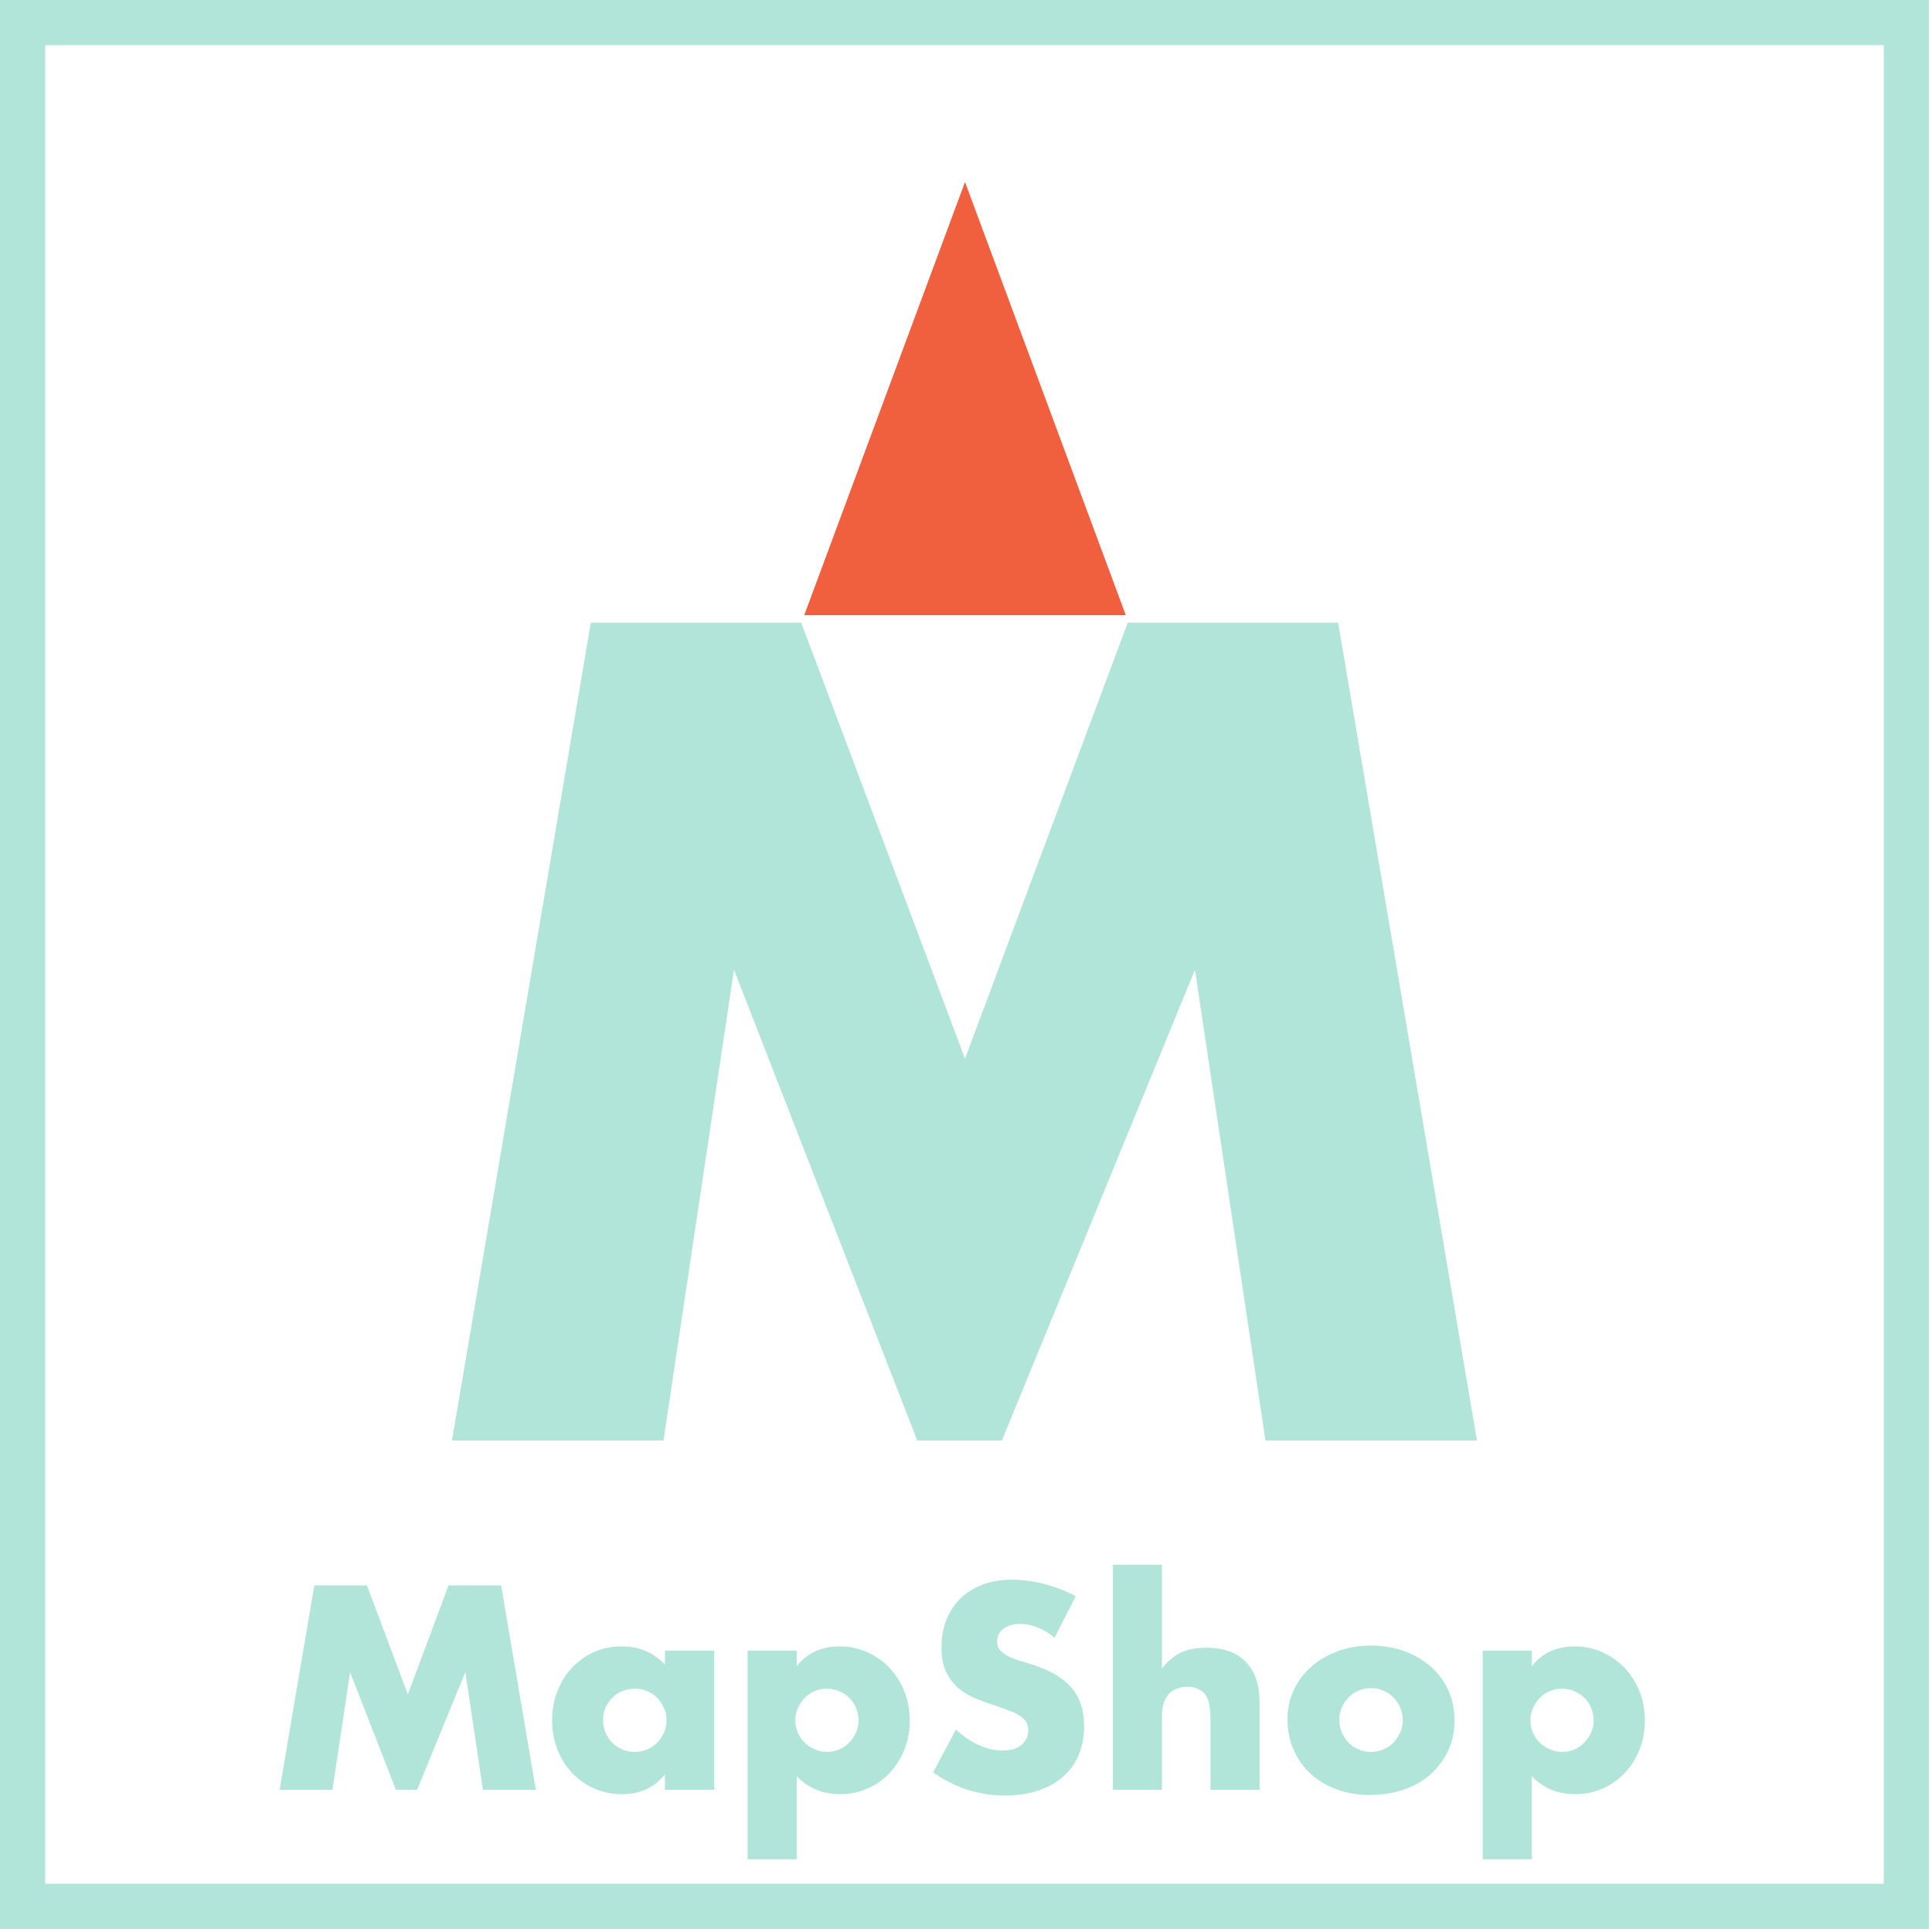
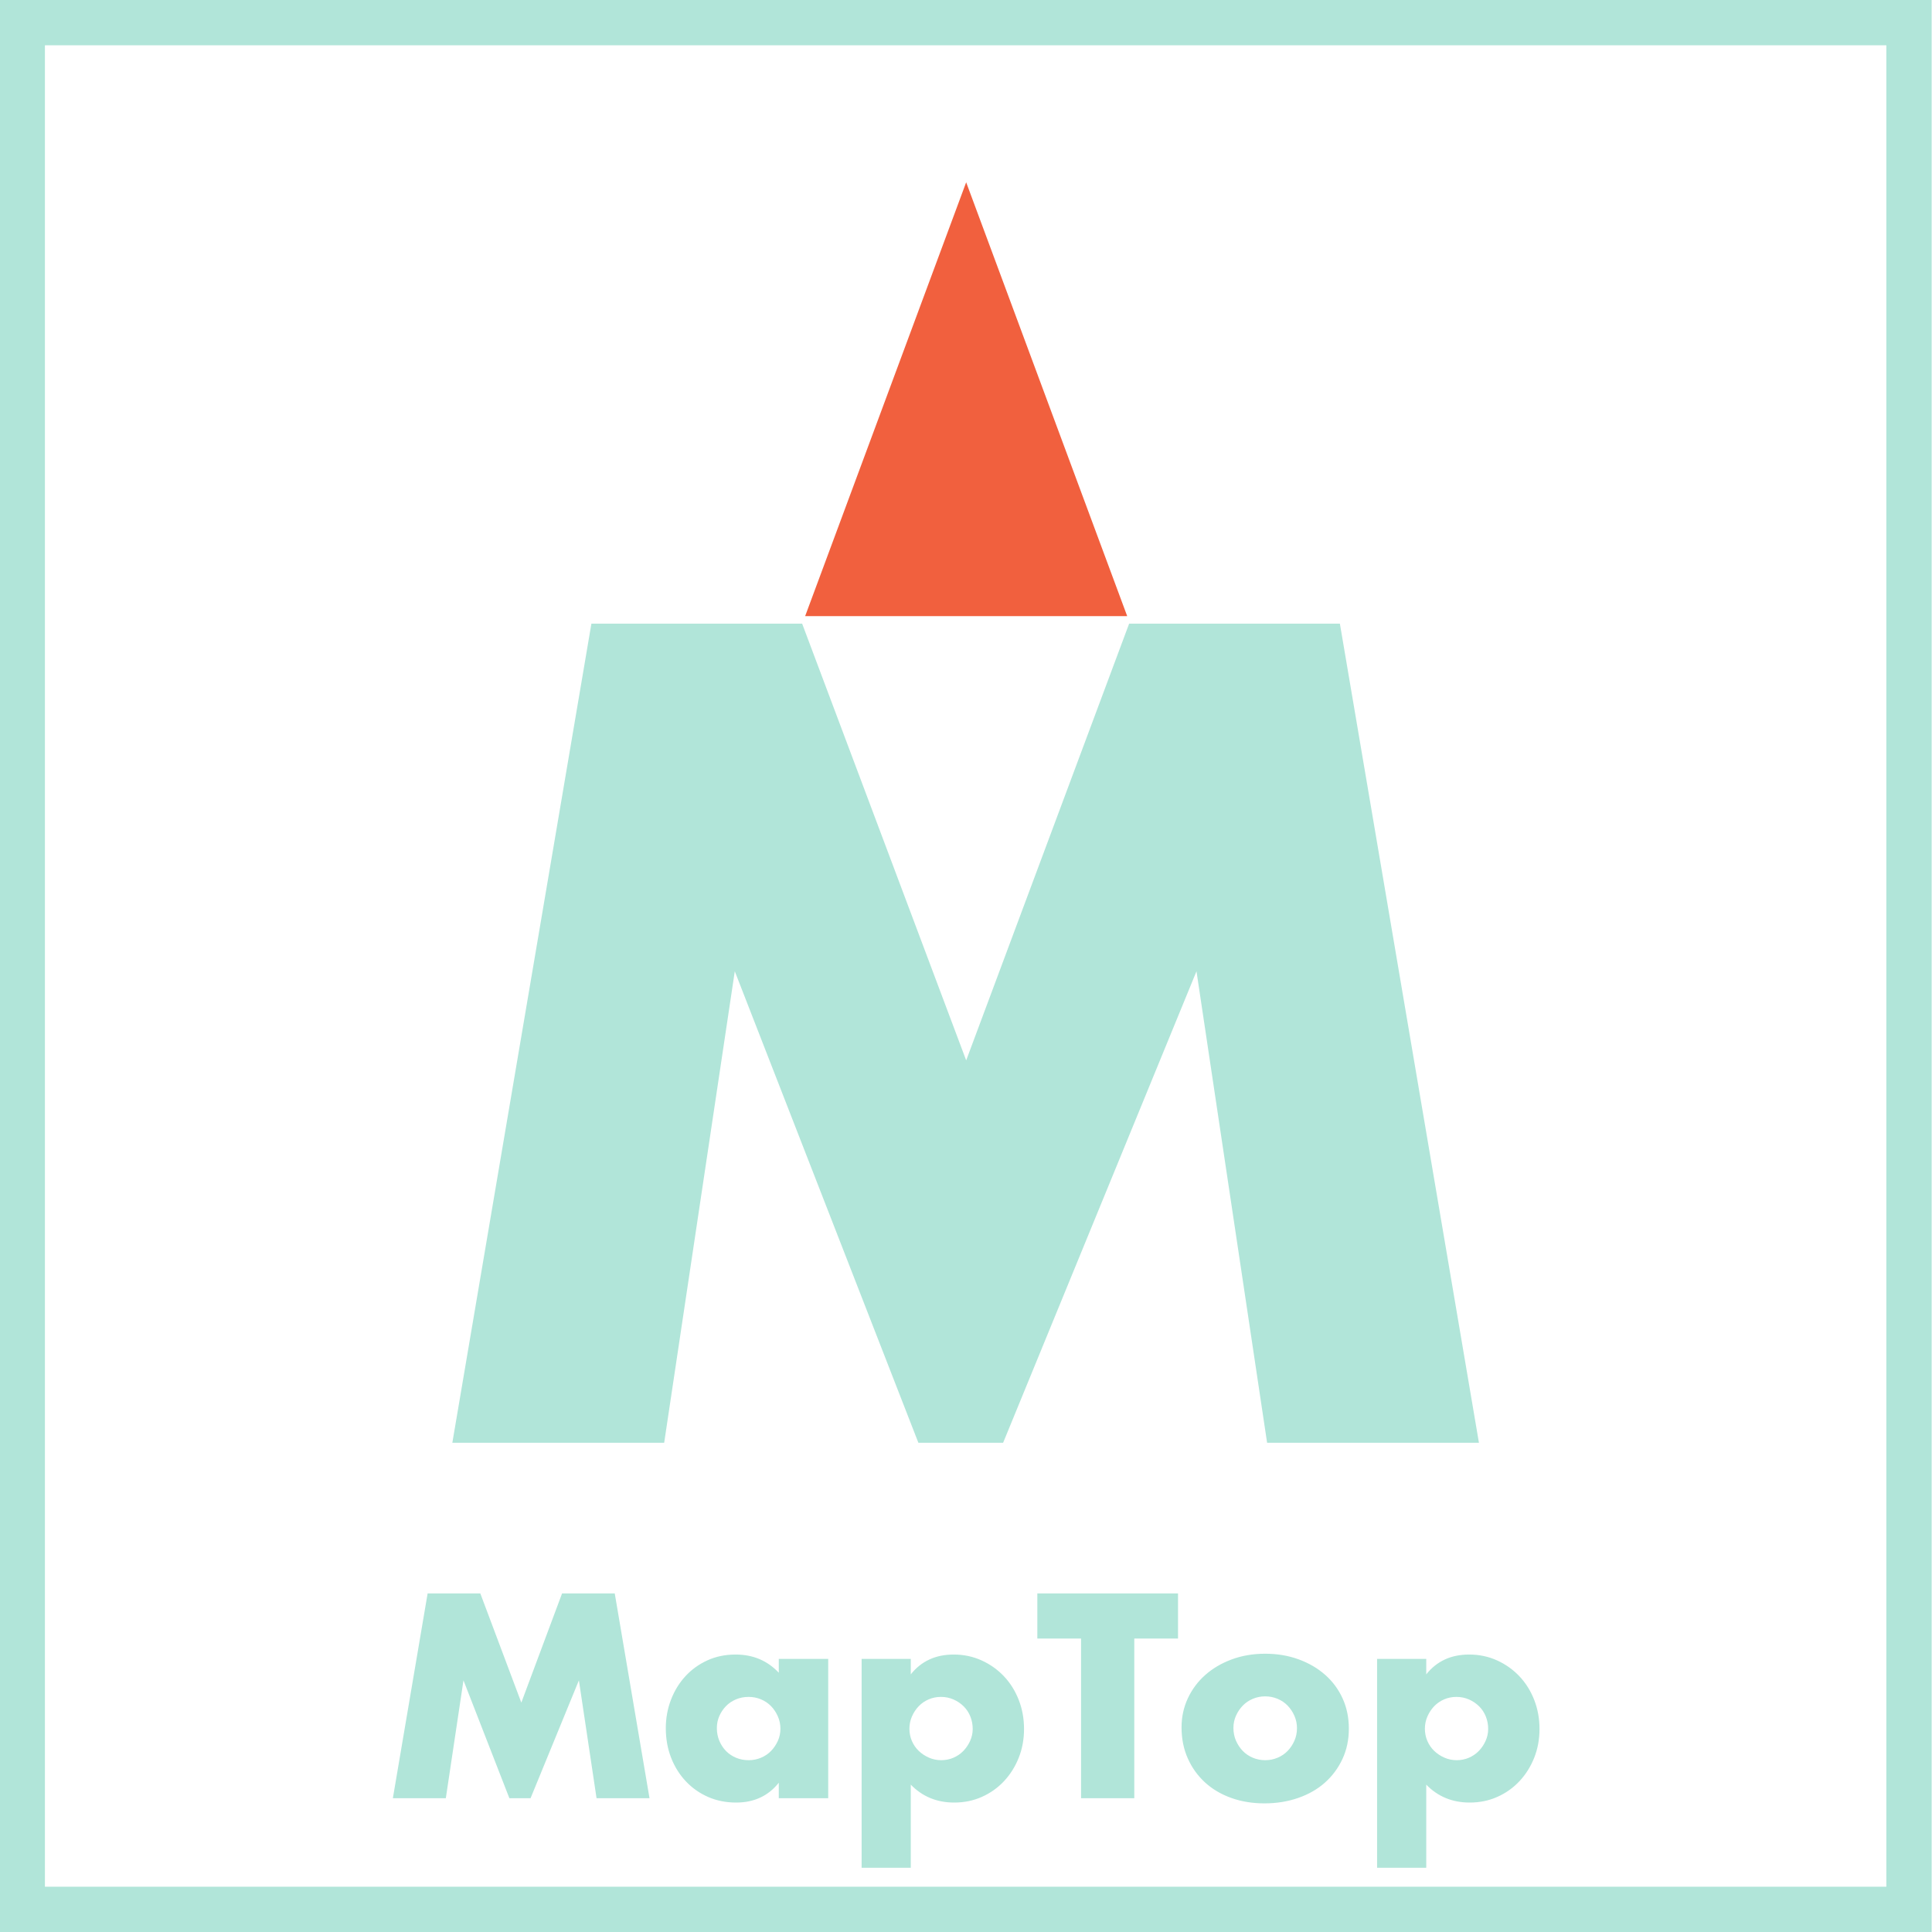
- <svg xmlns="http://www.w3.org/2000/svg" width="100%" height="100%" viewBox="0 0 513 513" version="1.1" xml:space="preserve" style="fill-rule:evenodd;clip-rule:evenodd;stroke-linejoin:round;stroke-miterlimit:1.414;">
-   <g>
-     <path d="M512.191,512.191l-512.191,0l0,-512.191l512.191,0l0,512.191Zm-500.191,-500.191l0,488.191l488.191,0l0,-488.191l-488.191,0Z" style="fill:#b1e5d9;" />
-     <g>
-       <path d="M120.015,382.49l36.864,-217.152l55.872,0l43.488,115.776l43.2,-115.776l55.872,0l36.864,217.152l-56.16,0l-18.72,-124.992l-51.264,124.992l-22.464,0l-48.672,-124.992l-18.72,124.992l-56.16,0Z" style="fill:#b1e5d9;fill-rule:nonzero;" />
-       <path d="M256.236,48.327l42.689,115.011l-85.378,0l42.689,-115.011Z" style="fill:#f1603e;" />
-     </g>
-     <g>
-       <path d="M74.239,475.25l9.216,-54.288l13.968,0l10.872,28.944l10.8,-28.944l13.968,0l9.216,54.288l-14.04,0l-4.68,-31.248l-12.816,31.248l-5.616,0l-12.168,-31.248l-4.68,31.248l-14.04,0Z" style="fill:#b1e5d9;fill-rule:nonzero;" />
-       <path d="M160.135,456.674c0,1.2 0.216,2.316 0.648,3.348c0.432,1.032 1.02,1.932 1.764,2.7c0.744,0.768 1.632,1.368 2.664,1.8c1.032,0.432 2.148,0.648 3.348,0.648c1.152,0 2.244,-0.216 3.276,-0.648c1.032,-0.432 1.92,-1.032 2.664,-1.8c0.744,-0.768 1.344,-1.656 1.8,-2.664c0.456,-1.008 0.684,-2.088 0.684,-3.24c0,-1.152 -0.228,-2.244 -0.684,-3.276c-0.456,-1.032 -1.056,-1.932 -1.8,-2.7c-0.744,-0.768 -1.632,-1.368 -2.664,-1.8c-1.032,-0.432 -2.124,-0.648 -3.276,-0.648c-1.2,0 -2.316,0.216 -3.348,0.648c-1.032,0.432 -1.92,1.032 -2.664,1.8c-0.744,0.768 -1.332,1.644 -1.764,2.628c-0.432,0.984 -0.648,2.052 -0.648,3.204Zm16.416,-18.36l13.104,0l0,36.936l-13.104,0l0,-4.104c-2.784,3.504 -6.552,5.256 -11.304,5.256c-2.688,0 -5.16,-0.492 -7.416,-1.476c-2.256,-0.984 -4.224,-2.364 -5.904,-4.14c-1.68,-1.776 -2.988,-3.864 -3.924,-6.264c-0.936,-2.4 -1.404,-5.016 -1.404,-7.848c0,-2.64 0.456,-5.148 1.368,-7.524c0.912,-2.376 2.184,-4.452 3.816,-6.228c1.632,-1.776 3.576,-3.18 5.832,-4.212c2.256,-1.032 4.752,-1.548 7.488,-1.548c4.608,0 8.424,1.608 11.448,4.824l0,-3.672Z" style="fill:#b1e5d9;fill-rule:nonzero;" />
-       <path d="M227.959,456.89c0,-1.152 -0.204,-2.244 -0.612,-3.276c-0.408,-1.032 -0.996,-1.932 -1.764,-2.7c-0.768,-0.768 -1.668,-1.38 -2.7,-1.836c-1.032,-0.456 -2.148,-0.684 -3.348,-0.684c-1.152,0 -2.232,0.216 -3.24,0.648c-1.008,0.432 -1.884,1.032 -2.628,1.8c-0.744,0.768 -1.344,1.668 -1.8,2.7c-0.456,1.032 -0.684,2.124 -0.684,3.276c0,1.152 0.216,2.232 0.648,3.24c0.432,1.008 1.032,1.884 1.8,2.628c0.768,0.744 1.668,1.344 2.7,1.8c1.032,0.456 2.124,0.684 3.276,0.684c1.152,0 2.232,-0.216 3.24,-0.648c1.008,-0.432 1.884,-1.032 2.628,-1.8c0.744,-0.768 1.344,-1.656 1.8,-2.664c0.456,-1.008 0.684,-2.064 0.684,-3.168Zm-16.416,36.792l-13.032,0l0,-55.368l13.032,0l0,4.104c2.784,-3.504 6.576,-5.256 11.376,-5.256c2.64,0 5.1,0.516 7.38,1.548c2.28,1.032 4.26,2.436 5.94,4.212c1.68,1.776 2.988,3.864 3.924,6.264c0.936,2.4 1.404,4.968 1.404,7.704c0,2.736 -0.468,5.28 -1.404,7.632c-0.936,2.352 -2.232,4.416 -3.888,6.192c-1.656,1.776 -3.612,3.168 -5.868,4.176c-2.256,1.008 -4.704,1.512 -7.344,1.512c-4.608,0 -8.448,-1.584 -11.52,-4.752l0,22.032Z" style="fill:#b1e5d9;fill-rule:nonzero;" />
-       <path d="M280.015,434.858c-1.536,-1.248 -3.072,-2.172 -4.608,-2.772c-1.536,-0.6 -3.024,-0.9 -4.464,-0.9c-1.824,0 -3.312,0.432 -4.464,1.296c-1.152,0.864 -1.728,1.992 -1.728,3.384c0,0.96 0.288,1.752 0.864,2.376c0.576,0.624 1.332,1.164 2.268,1.62c0.936,0.456 1.992,0.852 3.168,1.188c1.176,0.336 2.34,0.696 3.492,1.08c4.608,1.536 7.98,3.588 10.116,6.156c2.136,2.568 3.204,5.916 3.204,10.044c0,2.784 -0.468,5.304 -1.404,7.56c-0.936,2.256 -2.304,4.188 -4.104,5.796c-1.8,1.608 -4.008,2.856 -6.624,3.744c-2.616,0.888 -5.58,1.332 -8.892,1.332c-6.864,0 -13.224,-2.04 -19.08,-6.12l6.048,-11.376c2.112,1.872 4.2,3.264 6.264,4.176c2.064,0.912 4.104,1.368 6.12,1.368c2.304,0 4.02,-0.528 5.148,-1.584c1.128,-1.056 1.692,-2.256 1.692,-3.6c0,-0.816 -0.144,-1.524 -0.432,-2.124c-0.288,-0.6 -0.768,-1.152 -1.44,-1.656c-0.672,-0.504 -1.548,-0.972 -2.628,-1.404c-1.08,-0.432 -2.388,-0.912 -3.924,-1.44c-1.824,-0.576 -3.612,-1.212 -5.364,-1.908c-1.752,-0.696 -3.312,-1.62 -4.68,-2.772c-1.368,-1.152 -2.472,-2.604 -3.312,-4.356c-0.84,-1.752 -1.26,-3.972 -1.26,-6.66c0,-2.688 0.444,-5.124 1.332,-7.308c0.888,-2.184 2.136,-4.056 3.744,-5.616c1.608,-1.56 3.576,-2.772 5.904,-3.636c2.328,-0.864 4.932,-1.296 7.812,-1.296c2.688,0 5.496,0.372 8.424,1.116c2.928,0.744 5.736,1.836 8.424,3.276l-5.616,11.016Z" style="fill:#b1e5d9;fill-rule:nonzero;" />
-       <path d="M295.495,415.49l13.032,0l0,27.504c1.776,-2.16 3.576,-3.612 5.4,-4.356c1.824,-0.744 3.96,-1.116 6.408,-1.116c4.656,0 8.172,1.284 10.548,3.852c2.376,2.568 3.564,6.036 3.564,10.404l0,23.472l-13.032,0l0,-18.648c0,-1.872 -0.144,-3.384 -0.432,-4.536c-0.288,-1.152 -0.768,-2.04 -1.44,-2.664c-1.152,-1.008 -2.544,-1.512 -4.176,-1.512c-2.208,0 -3.9,0.66 -5.076,1.98c-1.176,1.32 -1.764,3.204 -1.764,5.652l0,19.728l-13.032,0l0,-59.76Z" style="fill:#b1e5d9;fill-rule:nonzero;" />
-       <path d="M355.615,456.602c0,1.248 0.228,2.388 0.684,3.42c0.456,1.032 1.056,1.932 1.8,2.7c0.744,0.768 1.632,1.368 2.664,1.8c1.032,0.432 2.124,0.648 3.276,0.648c1.152,0 2.244,-0.216 3.276,-0.648c1.032,-0.432 1.92,-1.032 2.664,-1.8c0.744,-0.768 1.344,-1.668 1.8,-2.7c0.456,-1.032 0.684,-2.148 0.684,-3.348c0,-1.152 -0.228,-2.244 -0.684,-3.276c-0.456,-1.032 -1.056,-1.932 -1.8,-2.7c-0.744,-0.768 -1.632,-1.368 -2.664,-1.8c-1.032,-0.432 -2.124,-0.648 -3.276,-0.648c-1.152,0 -2.244,0.216 -3.276,0.648c-1.032,0.432 -1.92,1.032 -2.664,1.8c-0.744,0.768 -1.344,1.656 -1.8,2.664c-0.456,1.008 -0.684,2.088 -0.684,3.24Zm-13.752,-0.144c0,-2.736 0.552,-5.292 1.656,-7.668c1.104,-2.376 2.64,-4.44 4.608,-6.192c1.968,-1.752 4.308,-3.132 7.02,-4.14c2.712,-1.008 5.676,-1.512 8.892,-1.512c3.168,0 6.108,0.492 8.82,1.476c2.712,0.984 5.064,2.352 7.056,4.104c1.992,1.752 3.54,3.84 4.644,6.264c1.104,2.424 1.656,5.1 1.656,8.028c0,2.928 -0.564,5.604 -1.692,8.028c-1.128,2.424 -2.676,4.512 -4.644,6.264c-1.968,1.752 -4.332,3.108 -7.092,4.068c-2.76,0.96 -5.748,1.44 -8.964,1.44c-3.168,0 -6.096,-0.48 -8.784,-1.44c-2.688,-0.96 -5.004,-2.328 -6.948,-4.104c-1.944,-1.776 -3.468,-3.9 -4.572,-6.372c-1.104,-2.472 -1.656,-5.22 -1.656,-8.244Z" style="fill:#b1e5d9;fill-rule:nonzero;" />
-       <path d="M423.151,456.89c0,-1.152 -0.204,-2.244 -0.612,-3.276c-0.408,-1.032 -0.996,-1.932 -1.764,-2.7c-0.768,-0.768 -1.668,-1.38 -2.7,-1.836c-1.032,-0.456 -2.148,-0.684 -3.348,-0.684c-1.152,0 -2.232,0.216 -3.24,0.648c-1.008,0.432 -1.884,1.032 -2.628,1.8c-0.744,0.768 -1.344,1.668 -1.8,2.7c-0.456,1.032 -0.684,2.124 -0.684,3.276c0,1.152 0.216,2.232 0.648,3.24c0.432,1.008 1.032,1.884 1.8,2.628c0.768,0.744 1.668,1.344 2.7,1.8c1.032,0.456 2.124,0.684 3.276,0.684c1.152,0 2.232,-0.216 3.24,-0.648c1.008,-0.432 1.884,-1.032 2.628,-1.8c0.744,-0.768 1.344,-1.656 1.8,-2.664c0.456,-1.008 0.684,-2.064 0.684,-3.168Zm-16.416,36.792l-13.032,0l0,-55.368l13.032,0l0,4.104c2.784,-3.504 6.576,-5.256 11.376,-5.256c2.64,0 5.1,0.516 7.38,1.548c2.28,1.032 4.26,2.436 5.94,4.212c1.68,1.776 2.988,3.864 3.924,6.264c0.936,2.4 1.404,4.968 1.404,7.704c0,2.736 -0.468,5.28 -1.404,7.632c-0.936,2.352 -2.232,4.416 -3.888,6.192c-1.656,1.776 -3.612,3.168 -5.868,4.176c-2.256,1.008 -4.704,1.512 -7.344,1.512c-4.608,0 -8.448,-1.584 -11.52,-4.752l0,22.032Z" style="fill:#b1e5d9;fill-rule:nonzero;" />
-     </g>
-   </g>
+ <svg xmlns="http://www.w3.org/2000/svg" fill-rule="evenodd" stroke-miterlimit="1.414" viewBox="0 0 512 512" clip-rule="evenodd" stroke-linejoin="round">
+   <path fill="#b1e5d9" d="M511.905 512h-512V0h512v512zm-500-500v488h488V12h-488z" />
+   <path fill="#b1e5d9" fill-rule="nonzero" d="M119.875 382.347l36.851-217.071h55.851l43.472 115.733 43.183-115.733h55.852l36.85 217.071h-56.139l-18.713-124.945-51.245 124.945h-22.456l-48.654-124.945-18.713 124.945h-56.139z" />
+   <path fill="#f1603e" d="M256.045 48.309l42.673 114.968h-85.346l42.673-114.968z" />
+   <path fill="#b1e5d9" fill-rule="nonzero" d="M104.113 476.544l9.213-54.268h13.963l10.867 28.934 10.796-28.934h13.963l9.213 54.268h-14.035l-4.678-31.236-12.811 31.236h-5.614l-12.164-31.236-4.678 31.236h-14.035zm85.864-18.569c0 1.2.216 2.315.648 3.347.432 1.031 1.02 1.931 1.763 2.699.744.768 1.632 1.367 2.663 1.799 1.032.432 2.147.648 3.347.648 1.152 0 2.243-.216 3.275-.648 1.031-.432 1.919-1.031 2.663-1.799.744-.768 1.343-1.656 1.799-2.663.456-1.008.684-2.087.684-3.239 0-1.152-.228-2.243-.684-3.275-.456-1.031-1.055-1.931-1.799-2.699-.744-.767-1.632-1.367-2.663-1.799-1.032-.432-2.123-.648-3.275-.648-1.2 0-2.315.216-3.347.648-1.031.432-1.919 1.032-2.663 1.799-.743.768-1.331 1.644-1.763 2.627-.432.984-.648 2.052-.648 3.203zm16.41-18.353h13.099v36.922h-13.099v-4.102c-2.783 3.502-6.55 5.254-11.3 5.254-2.687 0-5.158-.492-7.413-1.476-2.255-.983-4.222-2.363-5.902-4.138-1.679-1.775-2.987-3.863-3.922-6.262-.936-2.399-1.404-5.014-1.404-7.845 0-2.639.456-5.146 1.368-7.521.911-2.375 2.183-4.45 3.814-6.226 1.632-1.775 3.575-3.179 5.83-4.21 2.255-1.032 4.75-1.548 7.485-1.548 4.607 0 8.421 1.608 11.444 4.823v-3.671zm51.389 18.569c0-1.152-.204-2.243-.612-3.275-.408-1.031-.996-1.931-1.763-2.699-.768-.767-1.668-1.379-2.699-1.835-1.032-.456-2.147-.684-3.347-.684-1.152 0-2.231.216-3.239.648-1.007.432-1.883 1.032-2.627 1.799-.744.768-1.343 1.668-1.799 2.699-.456 1.032-.684 2.123-.684 3.275 0 1.152.216 2.231.648 3.239.432 1.007 1.031 1.883 1.799 2.627.768.744 1.668 1.343 2.699 1.799 1.032.456 2.123.684 3.275.684 1.152 0 2.231-.216 3.239-.648 1.007-.432 1.883-1.031 2.627-1.799.744-.768 1.343-1.656 1.799-2.663.456-1.008.684-2.063.684-3.167zm-16.41 36.778h-13.027v-55.347h13.027v4.102c2.783-3.502 6.574-5.254 11.372-5.254 2.639 0 5.098.516 7.377 1.548 2.279 1.031 4.258 2.435 5.938 4.21 1.679 1.776 2.987 3.863 3.922 6.262.936 2.399 1.404 4.966 1.404 7.701 0 2.735-.468 5.278-1.404 7.629-.935 2.351-2.231 4.415-3.886 6.19-1.656 1.775-3.611 3.167-5.866 4.174-2.255 1.008-4.702 1.512-7.341 1.512-4.607 0-8.445-1.584-11.516-4.75v22.023zm59.234-60.745v42.32h-14.107v-42.32h-11.588v-11.948h37.283v11.948H300.6zm26.27 23.679c0 1.248.228 2.387.684 3.419.456 1.031 1.055 1.931 1.799 2.699.744.768 1.632 1.367 2.663 1.799 1.032.432 2.123.648 3.275.648 1.152 0 2.243-.216 3.275-.648 1.031-.432 1.919-1.031 2.663-1.799.743-.768 1.343-1.668 1.799-2.699.456-1.032.684-2.147.684-3.347 0-1.151-.228-2.243-.684-3.275-.456-1.031-1.056-1.931-1.799-2.699-.744-.767-1.632-1.367-2.663-1.799-1.032-.432-2.123-.648-3.275-.648-1.152 0-2.243.216-3.275.648-1.031.432-1.919 1.032-2.663 1.799-.744.768-1.343 1.656-1.799 2.663-.456 1.008-.684 2.088-.684 3.239zm-13.747-.144c0-2.735.552-5.29 1.656-7.665 1.103-2.375 2.639-4.438 4.606-6.19 1.967-1.751 4.306-3.13 7.017-4.138 2.711-1.008 5.674-1.512 8.889-1.512 3.167 0 6.106.492 8.817 1.476 2.711.984 5.062 2.351 7.053 4.102 1.991 1.752 3.539 3.839 4.642 6.262 1.104 2.423 1.656 5.098 1.656 8.025 0 2.927-.564 5.602-1.692 8.025-1.127 2.423-2.675 4.51-4.642 6.262-1.967 1.751-4.33 3.107-7.089 4.066-2.759.96-5.746 1.44-8.961 1.44-3.167 0-6.094-.48-8.781-1.44-2.687-.959-5.002-2.327-6.945-4.102-1.943-1.776-3.467-3.899-4.57-6.37-1.104-2.471-1.656-5.218-1.656-8.241zm81.258.432c0-1.152-.204-2.243-.612-3.275-.408-1.031-.995-1.931-1.763-2.699-.768-.767-1.668-1.379-2.699-1.835-1.032-.456-2.147-.684-3.347-.684-1.151 0-2.231.216-3.239.648-1.007.432-1.883 1.032-2.627 1.799-.743.768-1.343 1.668-1.799 2.699-.456 1.032-.684 2.123-.684 3.275 0 1.152.216 2.231.648 3.239.432 1.007 1.032 1.883 1.799 2.627.768.744 1.668 1.343 2.699 1.799 1.032.456 2.123.684 3.275.684 1.152 0 2.231-.216 3.239-.648 1.007-.432 1.883-1.031 2.627-1.799.744-.768 1.343-1.656 1.799-2.663.456-1.008.684-2.063.684-3.167zm-16.41 36.778h-13.027v-55.347h13.027v4.102c2.783-3.502 6.574-5.254 11.372-5.254 2.639 0 5.098.516 7.377 1.548 2.279 1.031 4.258 2.435 5.938 4.21 1.679 1.776 2.987 3.863 3.922 6.262.936 2.399 1.404 4.966 1.404 7.701 0 2.735-.468 5.278-1.404 7.629-.935 2.351-2.231 4.415-3.886 6.19-1.656 1.775-3.611 3.167-5.866 4.174-2.255 1.008-4.702 1.512-7.341 1.512-4.607 0-8.445-1.584-11.516-4.75v22.023z" />
</svg>
